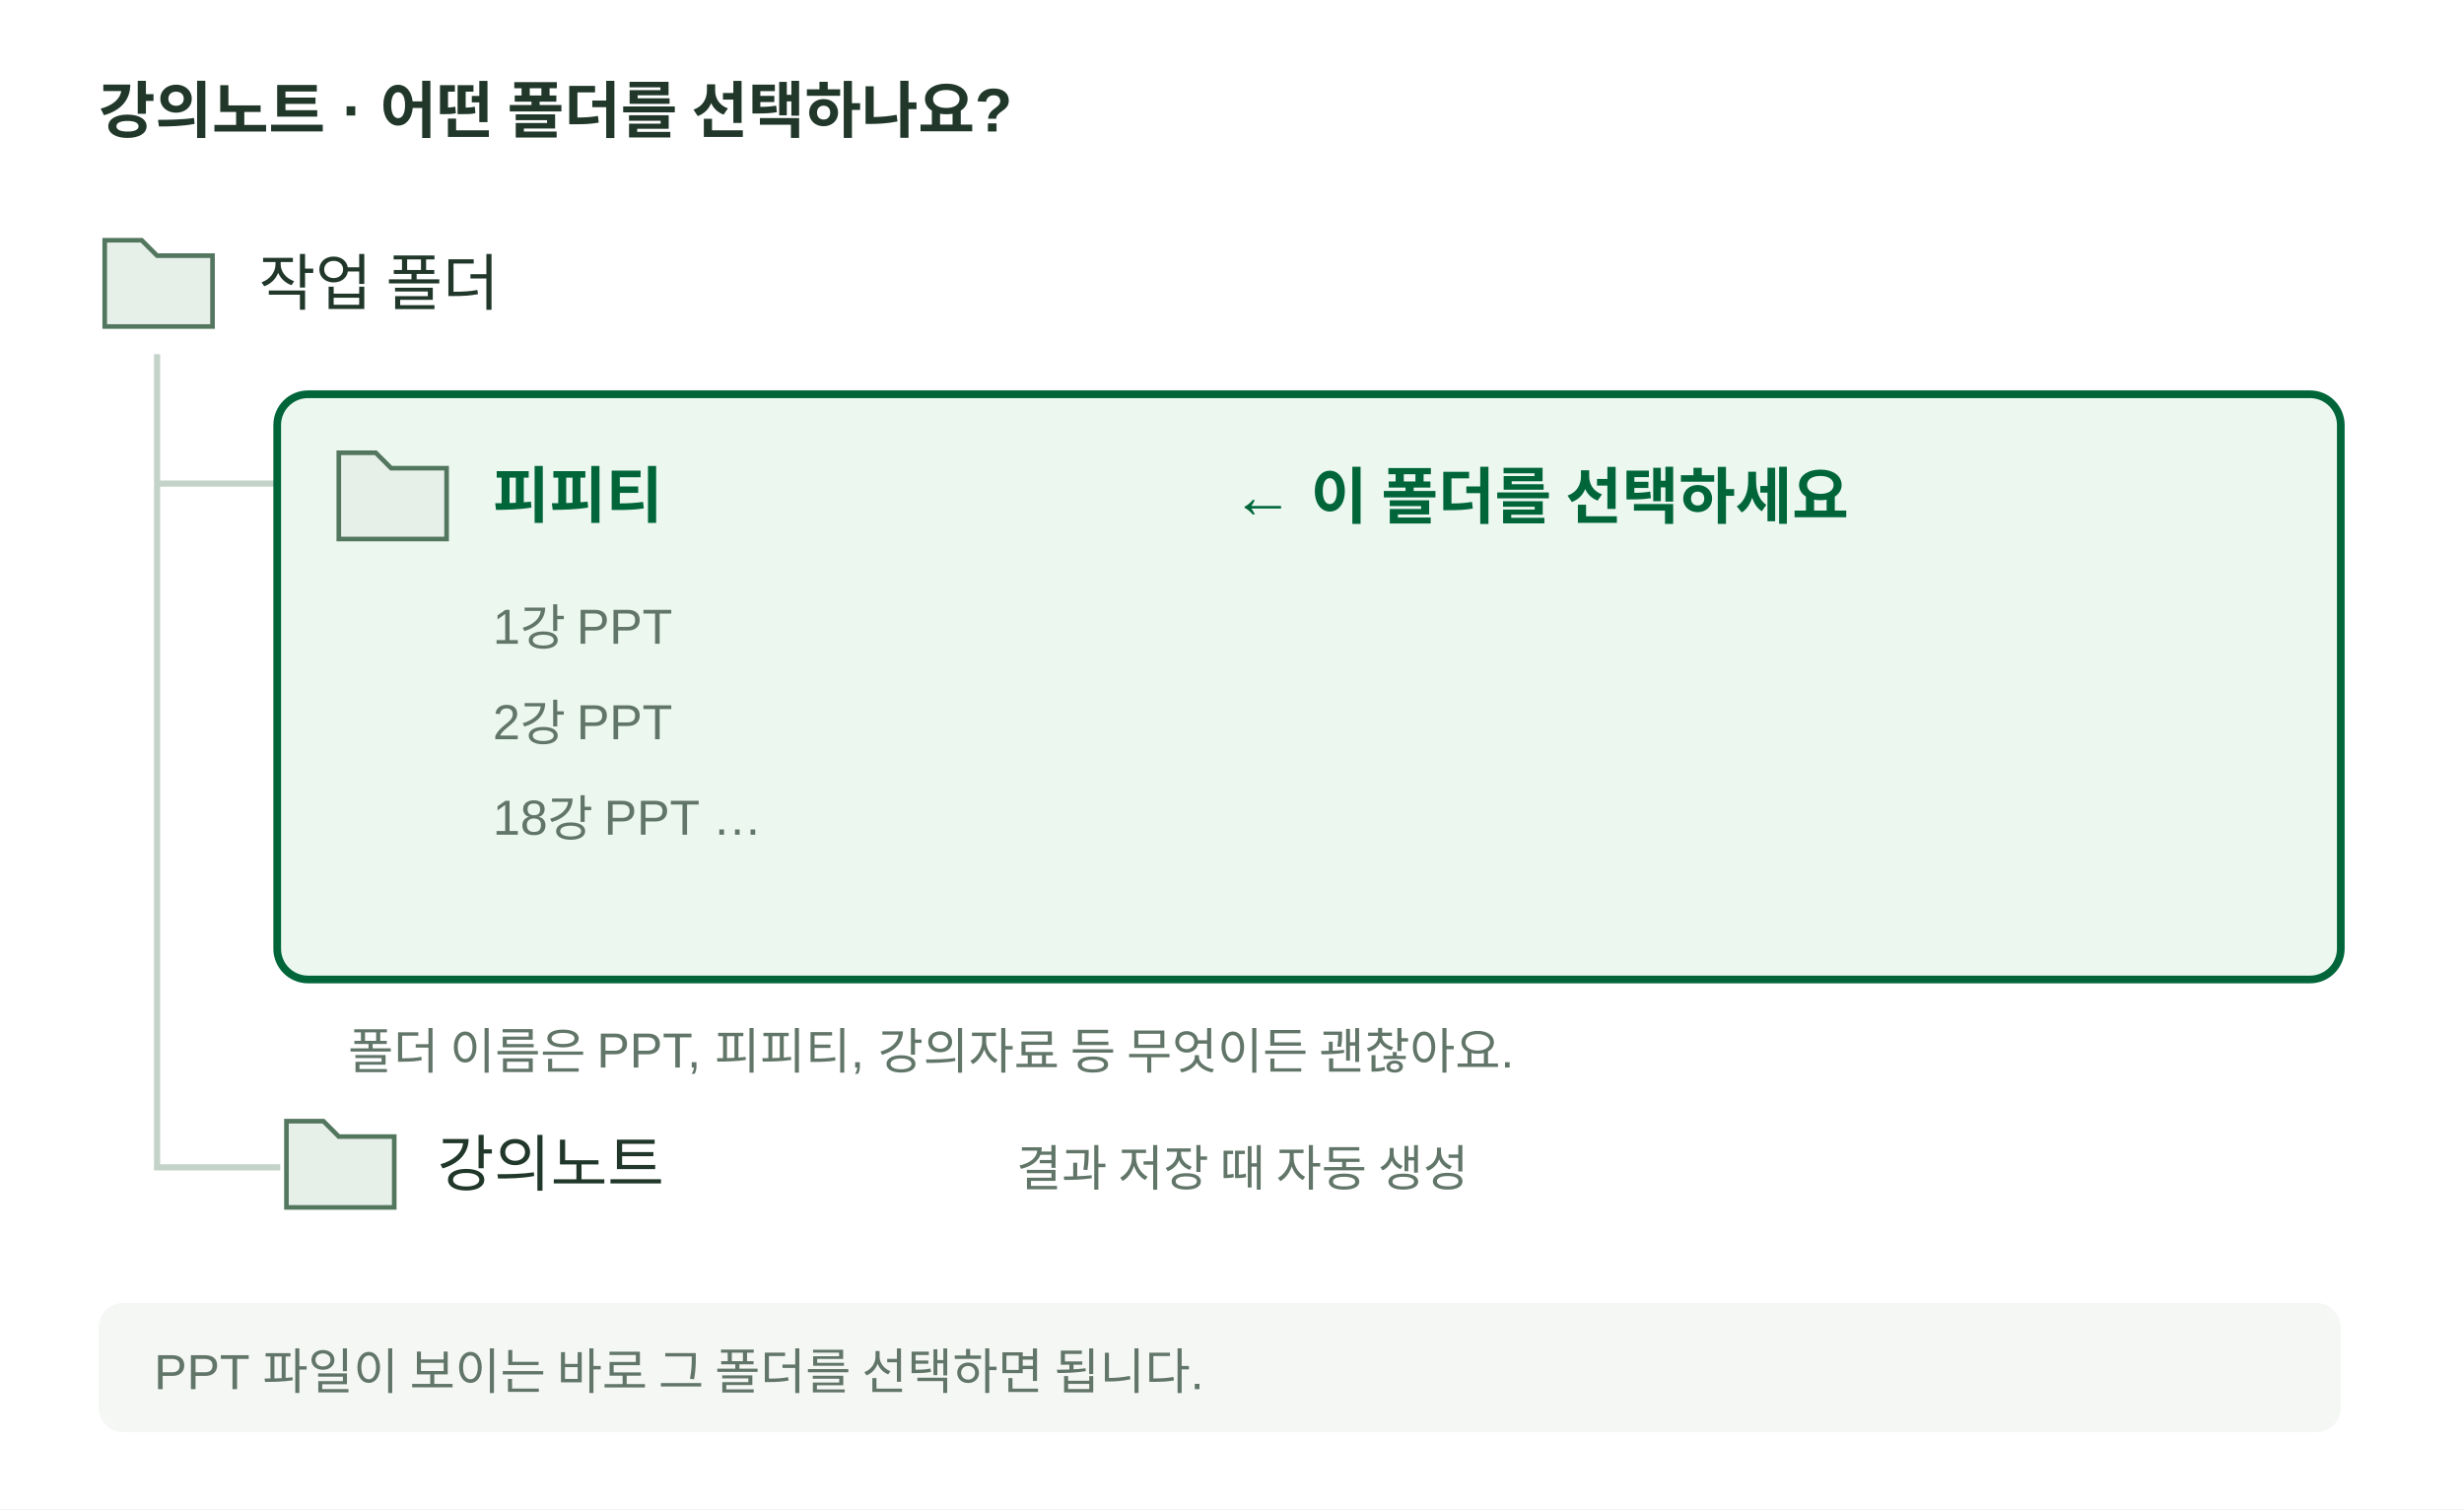
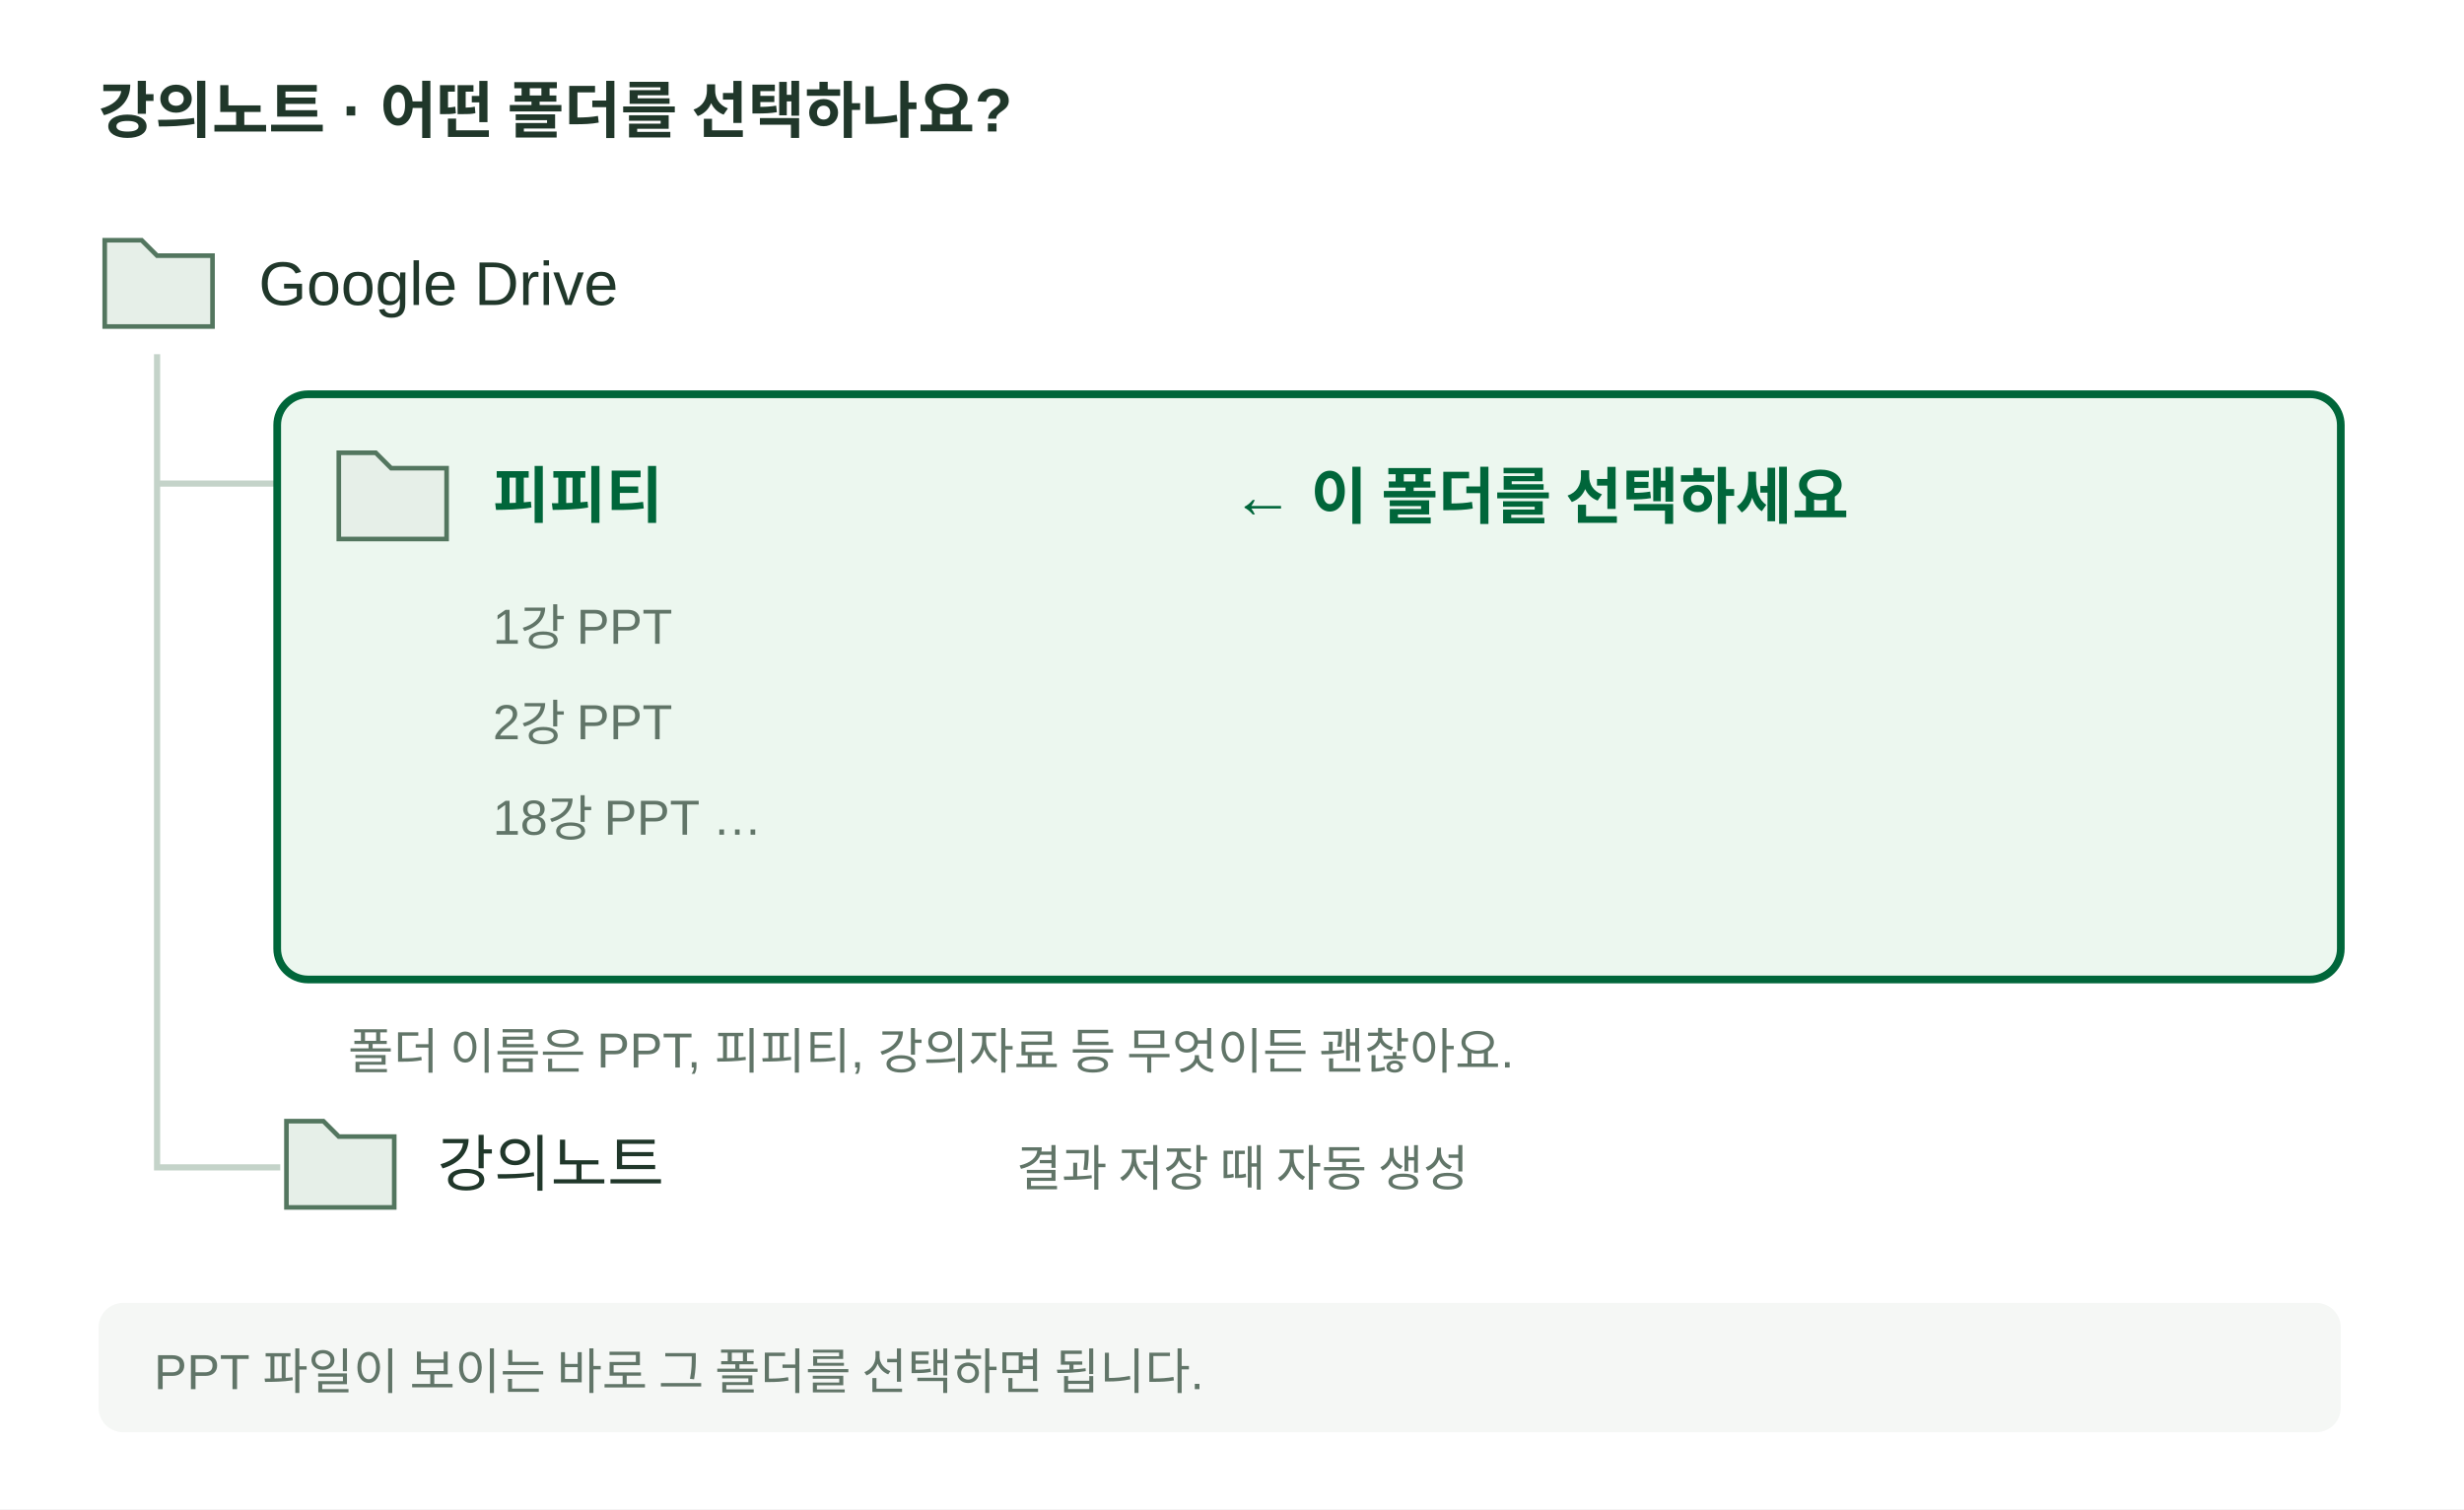
<svg xmlns="http://www.w3.org/2000/svg" width="800" height="490" viewBox="0 0 800 490" role="img">
  <style>text{font-family:Arial,"Noto Sans KR",sans-serif;fill:#20372a;font-size:20px}.small{font-size:16px;fill:#617568}.bold{font-weight:700}.green{fill:#00663a}.line{stroke:#c4d3c9;stroke-width:2;fill:none}</style>
  <rect width="800" height="490" fill="#fff" />
  <text x="32" y="43" class="bold">강의노트 · 어떤 폴더를 선택하나요?</text>
  <path d="M34 78h12l5 5h18v23h-35z" fill="#e6efe8" stroke="#53765f" stroke-width="1.5" />
-   <text x="84" y="99" class="">작업 폴더</text>
+   <text x="84" y="99" class="">Google Drive</text>
  <path d="M51 115v265M51 157h40M51 379h40" class="line" />
  <rect x="90" y="128" width="670" height="190" rx="10" fill="#ecf7ef" stroke="#00663a" stroke-width="2.5" />
  <path d="M110 147h12l5 5h18v23h-35z" fill="#e6efe8" stroke="#53765f" stroke-width="1.5" />
  <text x="160" y="168" class="bold green">피피티</text>
  <text x="400" y="168" class="bold green">← 이 폴더를 선택하세요</text>
  <text x="160" y="209" class="small">1강 PPT</text>
  <text x="160" y="240" class="small">2강 PPT</text>
  <text x="160" y="271" class="small">18강 PPT …</text>
  <text x="113" y="347" class="small">폴더 이름은 PPT, 피피티, 강의자료 등 무엇이든 괜찮아요.</text>
  <path d="M93 364h12l5 5h18v23h-35z" fill="#e6efe8" stroke="#53765f" stroke-width="1.5" />
  <text x="142" y="385" class="">강의노트</text>
  <text x="330" y="385" class="small">결과 저장 때 자동 생성</text>
  <rect x="32" y="423" width="728" height="42" rx="8" fill="#f5f7f5" />
  <text x="50" y="451" class="small">PPT 파일이 보이는 바로 그 폴더를 선택하면 됩니다.</text>
</svg>
